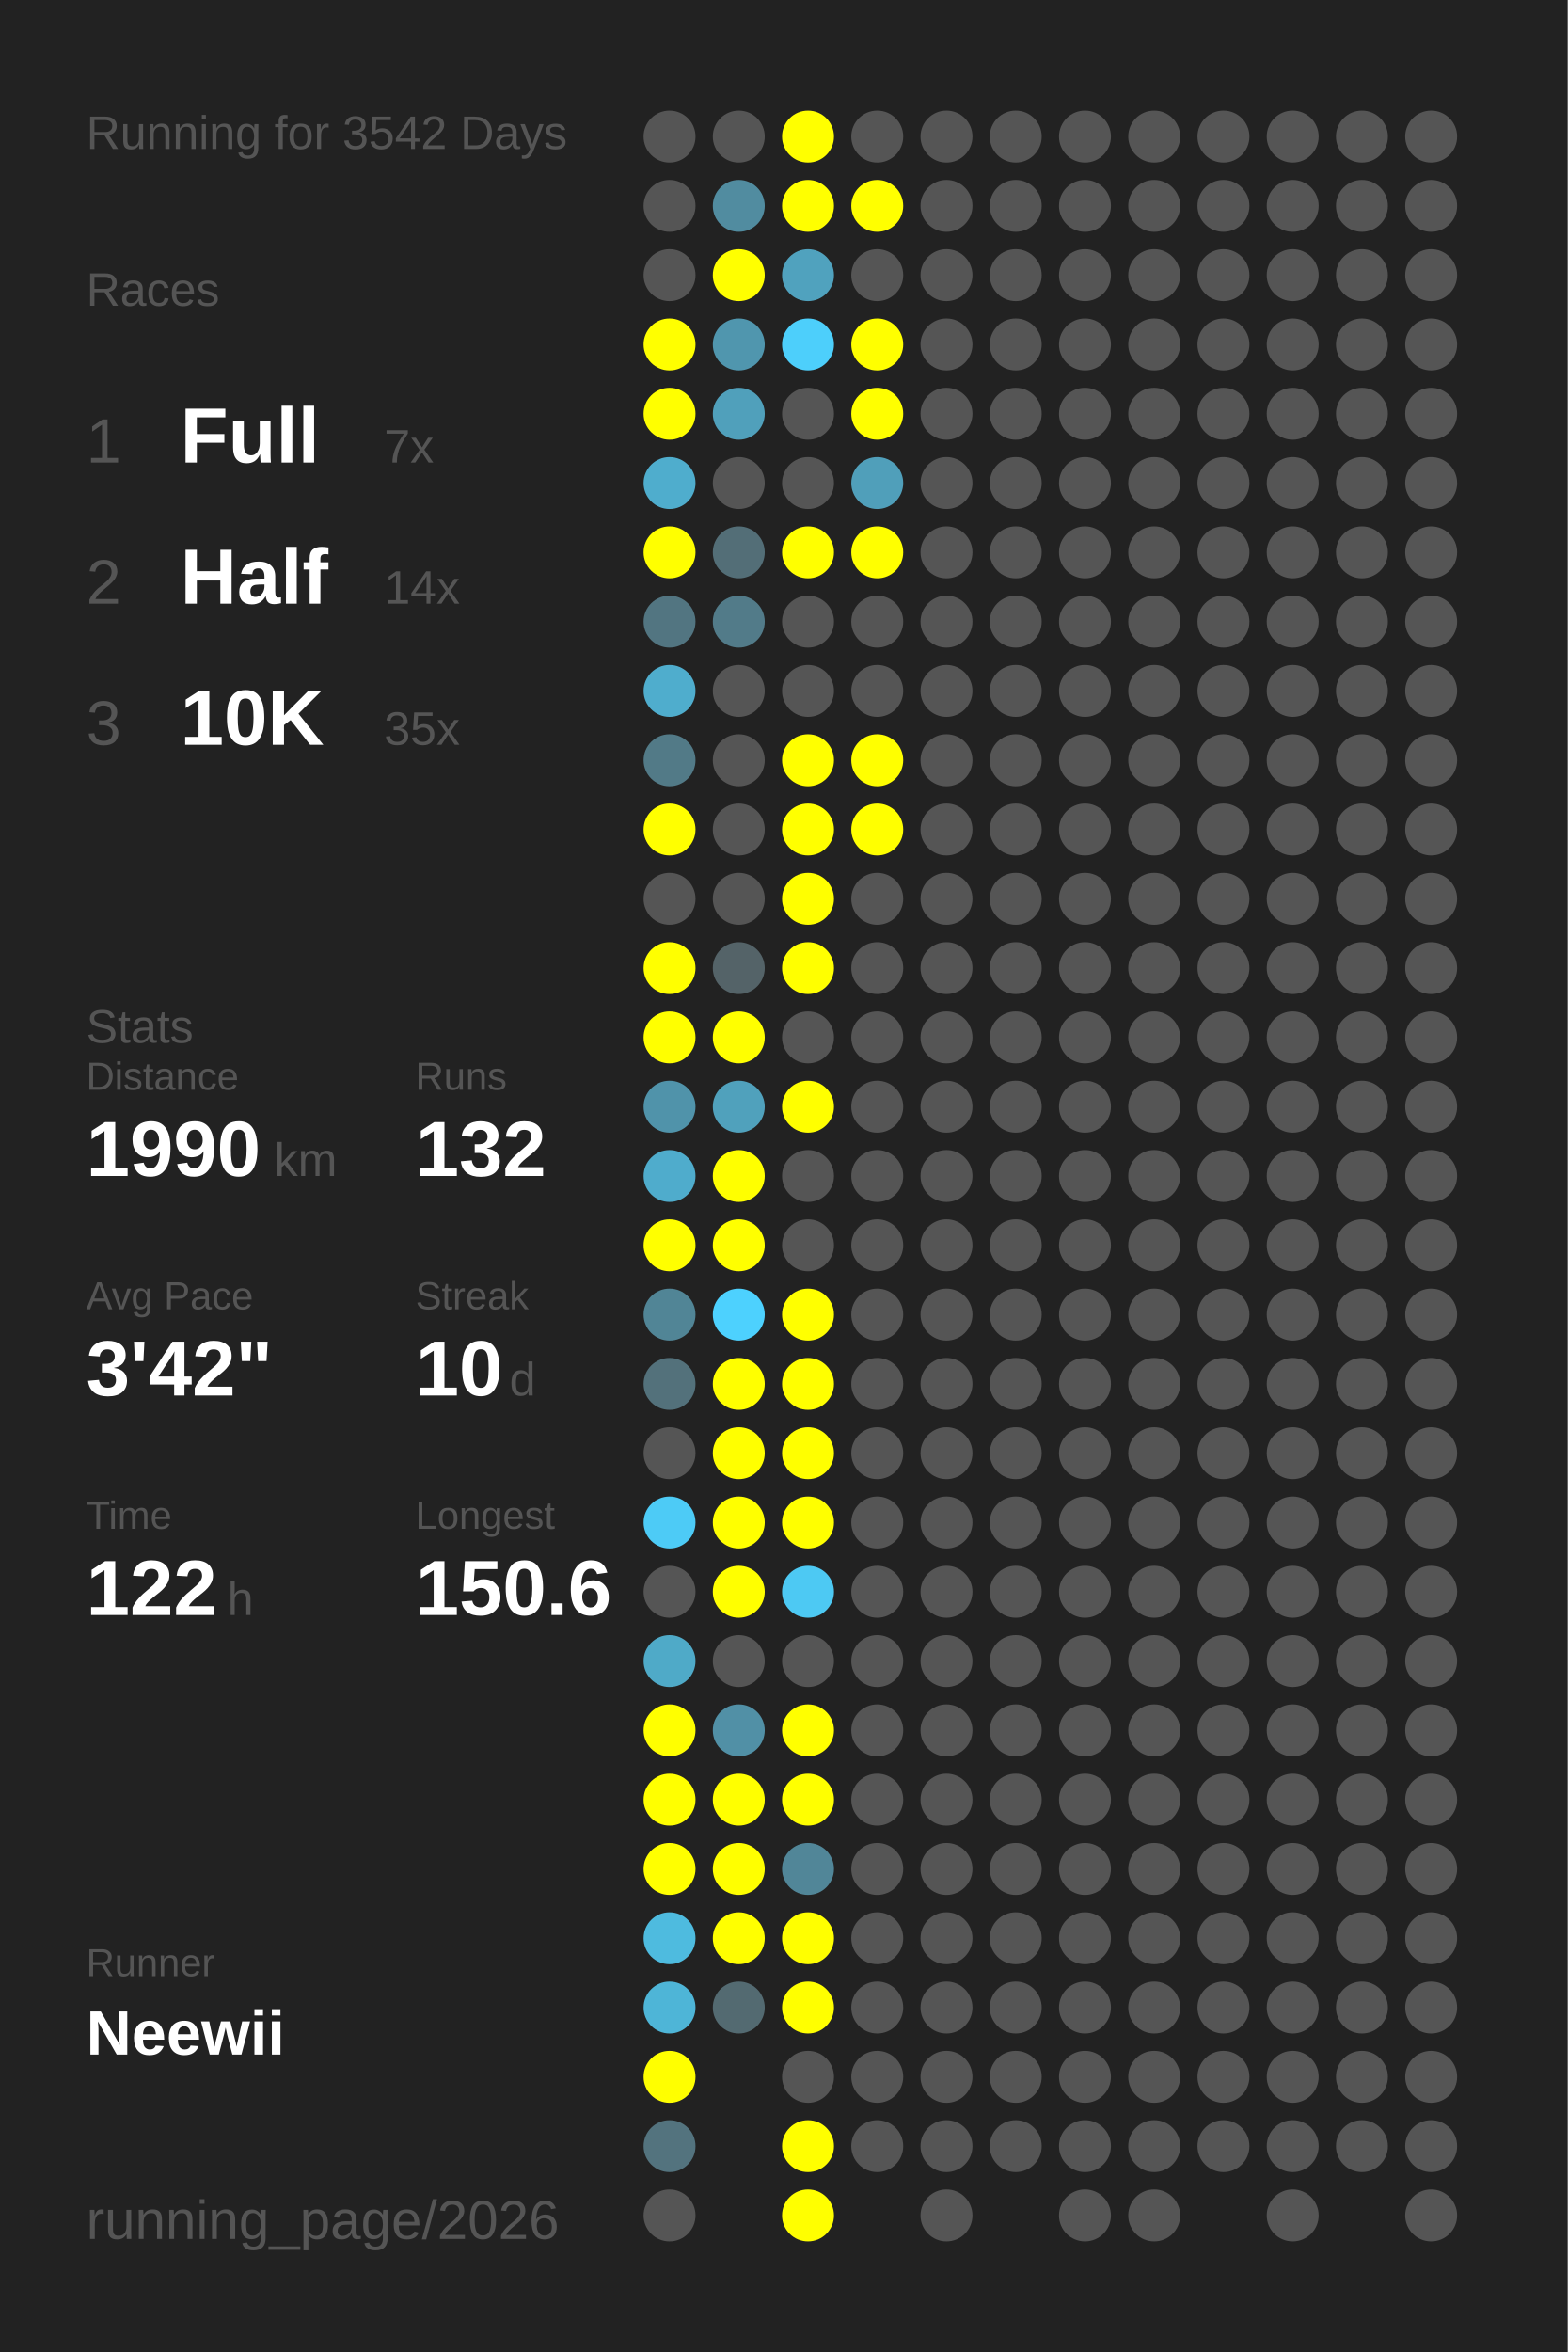
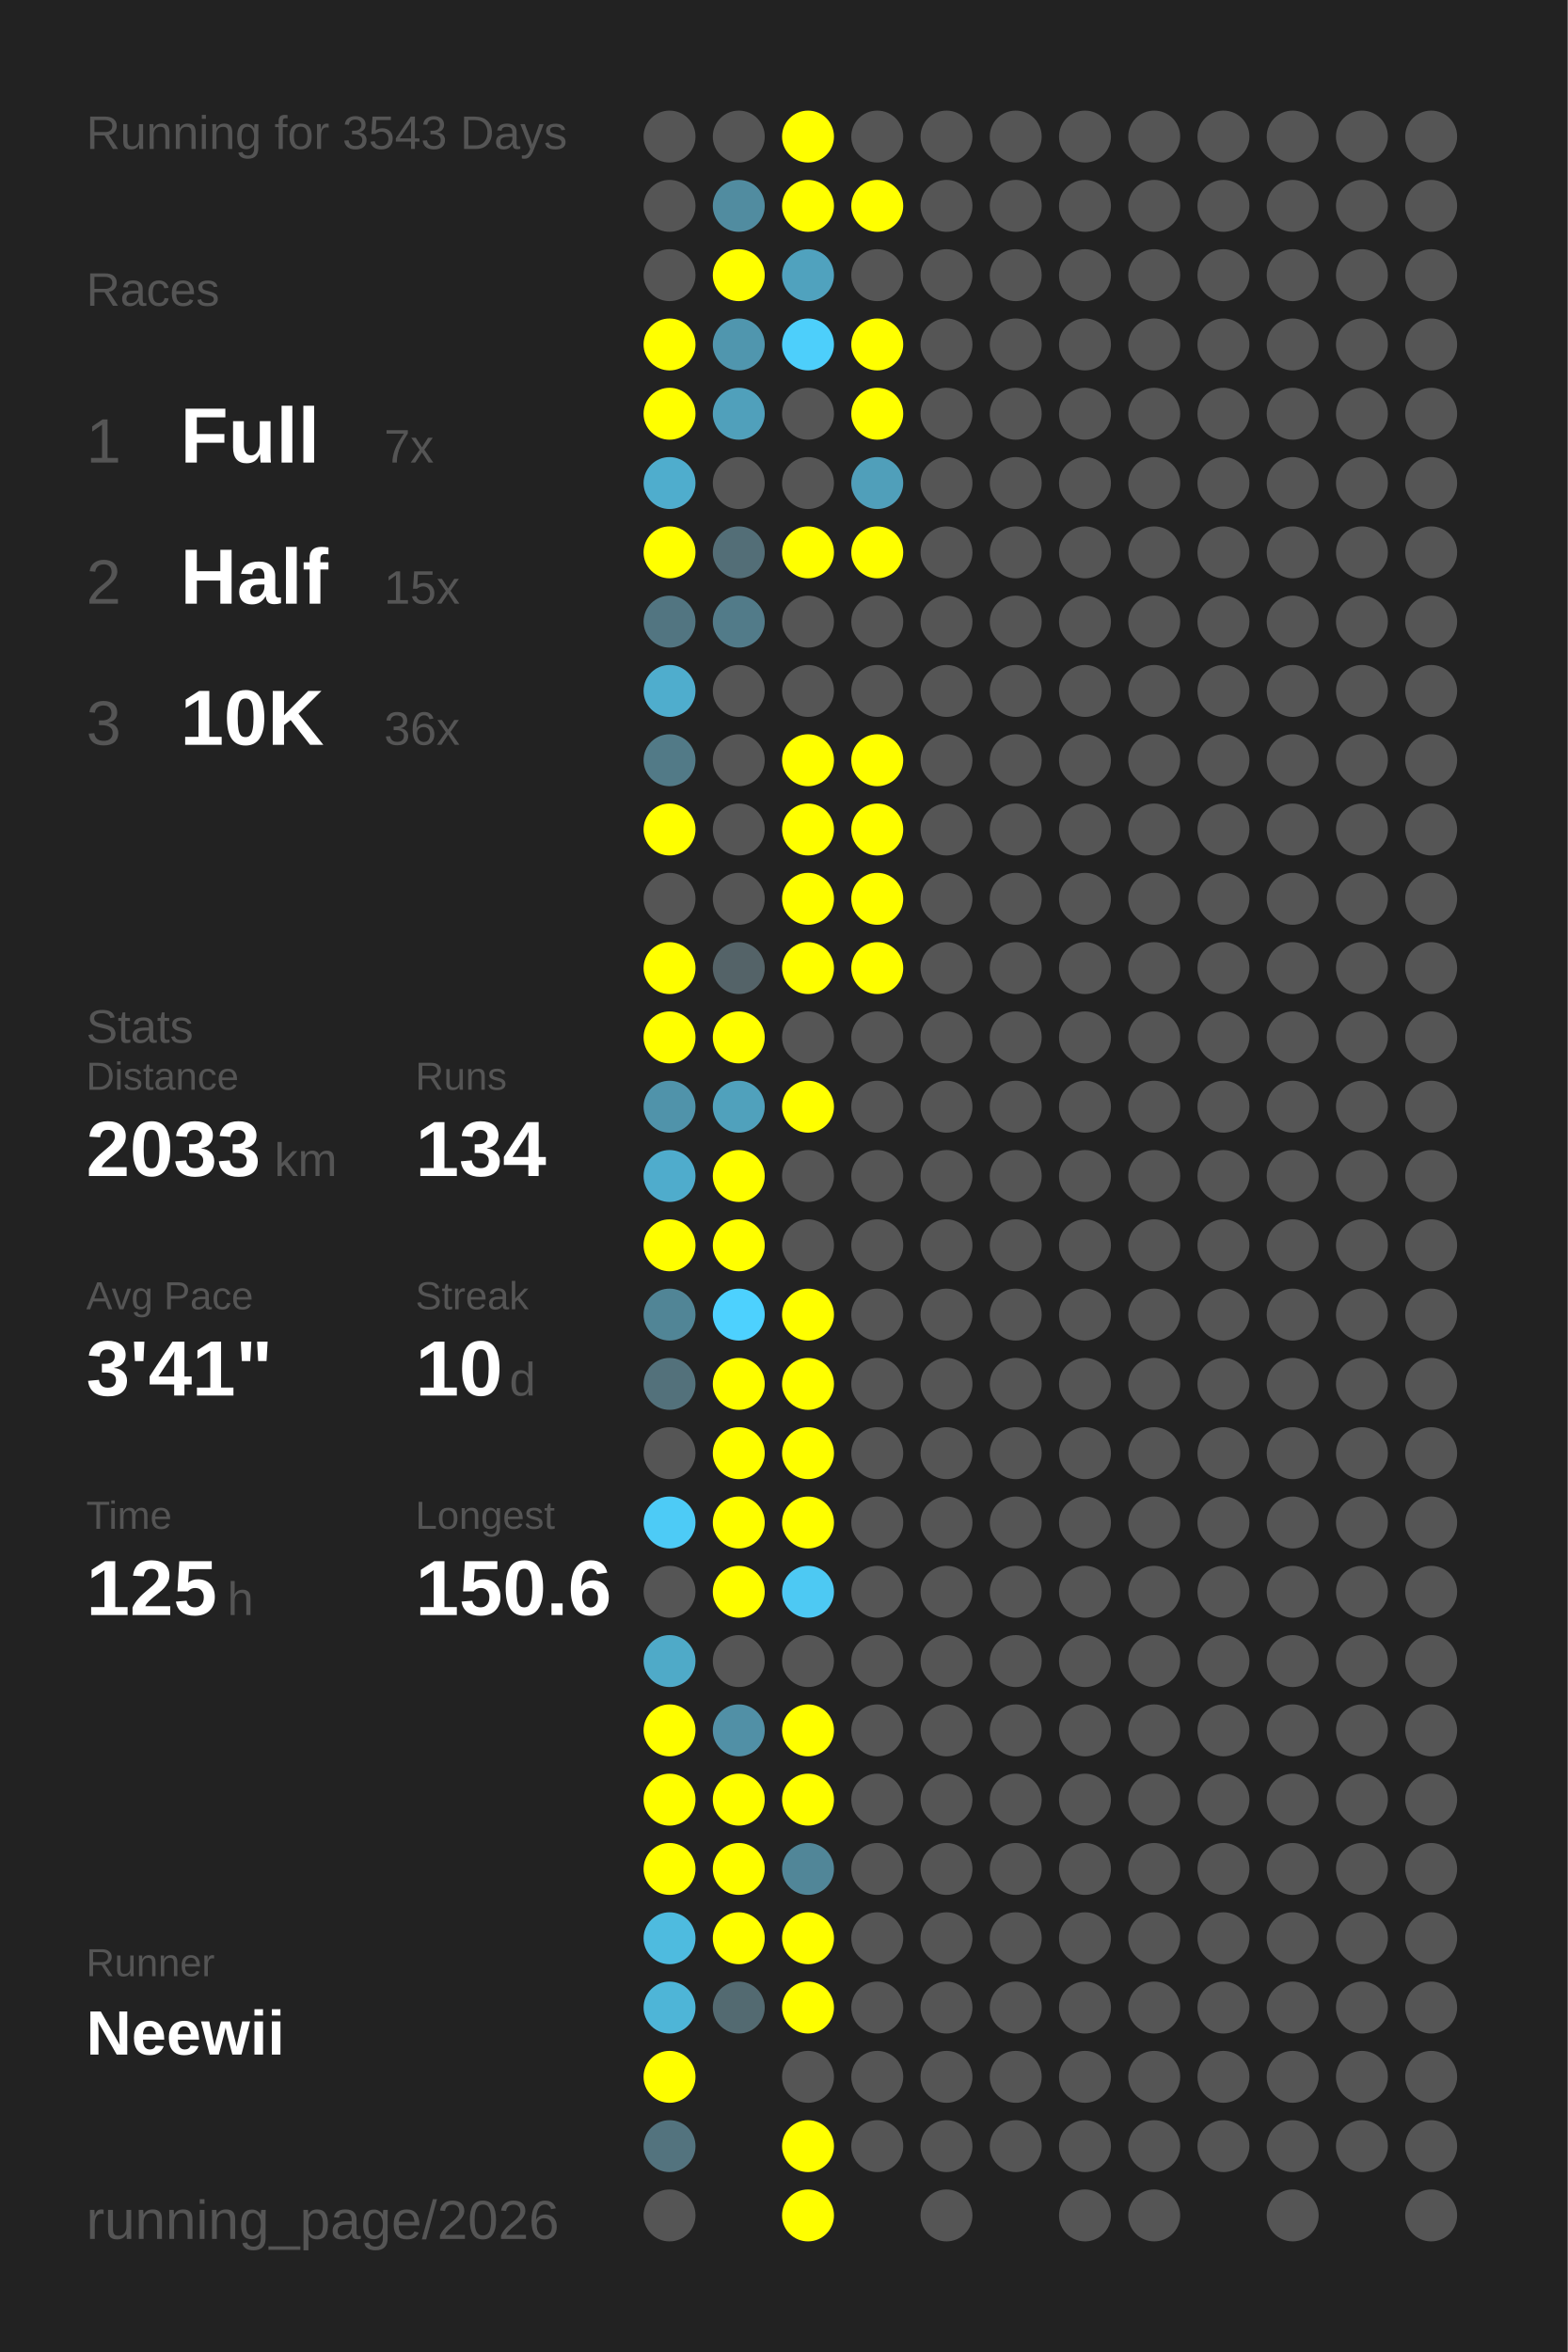
<svg xmlns="http://www.w3.org/2000/svg" baseProfile="full" height="300mm" version="1.1" viewBox="0,0,200,300" width="200mm">
  <defs />
  <rect fill="#222222" height="300" width="200" x="0" y="0" />
-   <text fill="#555555" style="font-size:6px; font-family:Arial;" x="11" y="19">Running for 3542 Days</text>
+   <text fill="#555555" style="font-size:6px; font-family:Arial;" x="11" y="19">Running for 3543 Days</text>
  <text fill="#555555" style="font-size:6px; font-family:Arial;" x="11" y="39">Races</text>
  <text fill="#555555" style="font-size:8px; font-family:Arial;" x="11" y="59">1</text>
  <text fill="#FFFFFF" style="font-size:10px; font-family:Arial; font-weight:bold;" x="23" y="59">Full</text>
  <text fill="#555555" style="font-size:6px; font-family:Arial;" x="49" y="59">7x</text>
  <text fill="#555555" style="font-size:8px; font-family:Arial;" x="11" y="77">2</text>
  <text fill="#FFFFFF" style="font-size:10px; font-family:Arial; font-weight:bold;" x="23" y="77">Half</text>
-   <text fill="#555555" style="font-size:6px; font-family:Arial;" x="49" y="77">14x</text>
+   <text fill="#555555" style="font-size:6px; font-family:Arial;" x="49" y="77">15x</text>
  <text fill="#555555" style="font-size:8px; font-family:Arial;" x="11" y="95">3</text>
  <text fill="#FFFFFF" style="font-size:10px; font-family:Arial; font-weight:bold;" x="23" y="95">10K</text>
-   <text fill="#555555" style="font-size:6px; font-family:Arial;" x="49" y="95">35x</text>
+   <text fill="#555555" style="font-size:6px; font-family:Arial;" x="49" y="95">36x</text>
  <text fill="#555555" style="font-size:6px; font-family:Arial;" x="11" y="133">Stats</text>
  <text fill="#555555" style="font-size:5px; font-family:Arial;" x="11" y="139">Distance</text>
-   <text fill="#FFFFFF" style="font-size:10px; font-family:Arial; font-weight:bold;" x="11" y="150">1990</text>
+   <text fill="#FFFFFF" style="font-size:10px; font-family:Arial; font-weight:bold;" x="11" y="150">2033</text>
  <text fill="#555555" style="font-size:6px; font-family:Arial;" x="35" y="150">km</text>
  <text fill="#555555" style="font-size:5px; font-family:Arial;" x="53" y="139">Runs</text>
-   <text fill="#FFFFFF" style="font-size:10px; font-family:Arial; font-weight:bold;" x="53" y="150">132</text>
+   <text fill="#FFFFFF" style="font-size:10px; font-family:Arial; font-weight:bold;" x="53" y="150">134</text>
  <text fill="#555555" style="font-size:5px; font-family:Arial;" x="11" y="167">Avg Pace</text>
-   <text fill="#FFFFFF" style="font-size:10px; font-family:Arial; font-weight:bold;" x="11" y="178">3'42"</text>
+   <text fill="#FFFFFF" style="font-size:10px; font-family:Arial; font-weight:bold;" x="11" y="178">3'41"</text>
  <text fill="#555555" style="font-size:5px; font-family:Arial;" x="53" y="167">Streak</text>
  <text fill="#FFFFFF" style="font-size:10px; font-family:Arial; font-weight:bold;" x="53" y="178">10</text>
  <text fill="#555555" style="font-size:6px; font-family:Arial;" x="65" y="178">d</text>
  <text fill="#555555" style="font-size:5px; font-family:Arial;" x="11" y="195">Time</text>
-   <text fill="#FFFFFF" style="font-size:10px; font-family:Arial; font-weight:bold;" x="11" y="206">122</text>
+   <text fill="#FFFFFF" style="font-size:10px; font-family:Arial; font-weight:bold;" x="11" y="206">125</text>
  <text fill="#555555" style="font-size:6px; font-family:Arial;" x="29" y="206">h</text>
  <text fill="#555555" style="font-size:5px; font-family:Arial;" x="53" y="195">Longest</text>
  <text fill="#FFFFFF" style="font-size:10px; font-family:Arial; font-weight:bold;" x="53" y="206">150.6</text>
  <text fill="#555555" style="font-size:5px; font-family:Arial;" x="11" y="252.065">Runner</text>
  <text fill="#FFFFFF" style="font-size:8px; font-family:Arial; font-weight:bold;" x="11" y="262.065">Neewii</text>
  <text fill="#555555" style="font-size:7px; font-family:Arial;" x="11" y="285.581">running_page/2026</text>
  <circle cx="85.417" cy="17.419" fill="#555555" r="3.312" />
  <circle cx="85.417" cy="26.258" fill="#555555" r="3.312" />
  <circle cx="85.417" cy="35.097" fill="#555555" r="3.312" />
  <circle cx="85.417" cy="43.935" fill="#FFFF00" r="3.312" />
  <circle cx="85.417" cy="52.774" fill="#FFFF00" r="3.312" />
  <circle cx="85.417" cy="61.613" fill="#4fadcd" r="3.312" />
  <circle cx="85.417" cy="70.452" fill="#FFFF00" r="3.312" />
  <circle cx="85.417" cy="79.29" fill="#527581" r="3.312" />
  <circle cx="85.417" cy="88.129" fill="#4fadcd" r="3.312" />
  <circle cx="85.417" cy="96.968" fill="#527a87" r="3.312" />
  <circle cx="85.417" cy="105.806" fill="#FFFF00" r="3.312" />
  <circle cx="85.417" cy="114.645" fill="#555555" r="3.312" />
  <circle cx="85.417" cy="123.484" fill="#FFFF00" r="3.312" />
  <circle cx="85.417" cy="132.323" fill="#FFFF00" r="3.312" />
  <circle cx="85.417" cy="141.161" fill="#5093aa" r="3.312" />
  <circle cx="85.417" cy="150" fill="#4faccc" r="3.312" />
  <circle cx="85.417" cy="158.839" fill="#FFFF00" r="3.312" />
  <circle cx="85.417" cy="167.677" fill="#518596" r="3.312" />
  <circle cx="85.417" cy="176.516" fill="#53717b" r="3.312" />
  <circle cx="85.417" cy="185.355" fill="#555555" r="3.312" />
  <circle cx="85.417" cy="194.194" fill="#4dcbf6" r="3.312" />
  <circle cx="85.417" cy="203.032" fill="#555555" r="3.312" />
  <circle cx="85.417" cy="211.871" fill="#4faac8" r="3.312" />
  <circle cx="85.417" cy="220.71" fill="#FFFF00" r="3.312" />
  <circle cx="85.417" cy="229.548" fill="#FFFF00" r="3.312" />
  <circle cx="85.417" cy="238.387" fill="#FFFF00" r="3.312" />
  <circle cx="85.417" cy="247.226" fill="#4ebbdf" r="3.312" />
  <circle cx="85.417" cy="256.065" fill="#4eb5d7" r="3.312" />
  <circle cx="85.417" cy="264.903" fill="#FFFF00" r="3.312" />
  <circle cx="85.417" cy="273.742" fill="#53737e" r="3.312" />
  <circle cx="85.417" cy="282.581" fill="#555555" r="3.312" />
  <circle cx="94.25" cy="17.419" fill="#555555" r="3.312" />
  <circle cx="94.25" cy="26.258" fill="#518ca0" r="3.312" />
  <circle cx="94.25" cy="35.097" fill="#FFFF00" r="3.312" />
  <circle cx="94.25" cy="43.935" fill="#5096ae" r="3.312" />
  <circle cx="94.25" cy="52.774" fill="#50a0bb" r="3.312" />
  <circle cx="94.25" cy="61.613" fill="#555555" r="3.312" />
  <circle cx="94.25" cy="70.452" fill="#536e77" r="3.312" />
  <circle cx="94.25" cy="79.29" fill="#527b89" r="3.312" />
  <circle cx="94.25" cy="88.129" fill="#555555" r="3.312" />
  <circle cx="94.25" cy="96.968" fill="#555555" r="3.312" />
  <circle cx="94.25" cy="105.806" fill="#555555" r="3.312" />
  <circle cx="94.25" cy="114.645" fill="#555555" r="3.312" />
  <circle cx="94.25" cy="123.484" fill="#546368" r="3.312" />
  <circle cx="94.25" cy="132.323" fill="#FFFF00" r="3.312" />
  <circle cx="94.25" cy="141.161" fill="#50a1bc" r="3.312" />
  <circle cx="94.25" cy="150" fill="#FFFF00" r="3.312" />
  <circle cx="94.25" cy="158.839" fill="#FFFF00" r="3.312" />
  <circle cx="94.25" cy="167.677" fill="#4dd1fe" r="3.312" />
  <circle cx="94.25" cy="176.516" fill="#FFFF00" r="3.312" />
  <circle cx="94.25" cy="185.355" fill="#FFFF00" r="3.312" />
  <circle cx="94.25" cy="194.194" fill="#FFFF00" r="3.312" />
  <circle cx="94.25" cy="203.032" fill="#FFFF00" r="3.312" />
  <circle cx="94.25" cy="211.871" fill="#555555" r="3.312" />
  <circle cx="94.25" cy="220.71" fill="#5190a6" r="3.312" />
  <circle cx="94.25" cy="229.548" fill="#FFFF00" r="3.312" />
  <circle cx="94.25" cy="238.387" fill="#FFFF00" r="3.312" />
  <circle cx="94.25" cy="247.226" fill="#FFFF00" r="3.312" />
  <circle cx="94.25" cy="256.065" fill="#536a71" r="3.312" />
  <circle cx="103.083" cy="17.419" fill="#FFFF00" r="3.312" />
  <circle cx="103.083" cy="26.258" fill="#FFFF00" r="3.312" />
  <circle cx="103.083" cy="35.097" fill="#50a2be" r="3.312" />
  <circle cx="103.083" cy="43.935" fill="#4dcffb" r="3.312" />
  <circle cx="103.083" cy="52.774" fill="#555555" r="3.312" />
  <circle cx="103.083" cy="61.613" fill="#555555" r="3.312" />
  <circle cx="103.083" cy="70.452" fill="#FFFF00" r="3.312" />
  <circle cx="103.083" cy="79.29" fill="#555555" r="3.312" />
  <circle cx="103.083" cy="88.129" fill="#555555" r="3.312" />
  <circle cx="103.083" cy="96.968" fill="#FFFF00" r="3.312" />
  <circle cx="103.083" cy="105.806" fill="#FFFF00" r="3.312" />
  <circle cx="103.083" cy="114.645" fill="#FFFF00" r="3.312" />
  <circle cx="103.083" cy="123.484" fill="#FFFF00" r="3.312" />
  <circle cx="103.083" cy="132.323" fill="#555555" r="3.312" />
  <circle cx="103.083" cy="141.161" fill="#FFFF00" r="3.312" />
  <circle cx="103.083" cy="150" fill="#555555" r="3.312" />
  <circle cx="103.083" cy="158.839" fill="#555555" r="3.312" />
  <circle cx="103.083" cy="167.677" fill="#FFFF00" r="3.312" />
  <circle cx="103.083" cy="176.516" fill="#FFFF00" r="3.312" />
  <circle cx="103.083" cy="185.355" fill="#FFFF00" r="3.312" />
  <circle cx="103.083" cy="194.194" fill="#FFFF00" r="3.312" />
  <circle cx="103.083" cy="203.032" fill="#4dc9f3" r="3.312" />
  <circle cx="103.083" cy="211.871" fill="#555555" r="3.312" />
  <circle cx="103.083" cy="220.71" fill="#FFFF00" r="3.312" />
  <circle cx="103.083" cy="229.548" fill="#FFFF00" r="3.312" />
  <circle cx="103.083" cy="238.387" fill="#518698" r="3.312" />
  <circle cx="103.083" cy="247.226" fill="#FFFF00" r="3.312" />
  <circle cx="103.083" cy="256.065" fill="#FFFF00" r="3.312" />
  <circle cx="103.083" cy="264.903" fill="#555555" r="3.312" />
  <circle cx="103.083" cy="273.742" fill="#FFFF00" r="3.312" />
  <circle cx="103.083" cy="282.581" fill="#FFFF00" r="3.312" />
  <circle cx="111.917" cy="17.419" fill="#555555" r="3.312" />
  <circle cx="111.917" cy="26.258" fill="#FFFF00" r="3.312" />
  <circle cx="111.917" cy="35.097" fill="#555555" r="3.312" />
  <circle cx="111.917" cy="43.935" fill="#FFFF00" r="3.312" />
  <circle cx="111.917" cy="52.774" fill="#FFFF00" r="3.312" />
  <circle cx="111.917" cy="61.613" fill="#509fba" r="3.312" />
  <circle cx="111.917" cy="70.452" fill="#FFFF00" r="3.312" />
  <circle cx="111.917" cy="79.29" fill="#555555" r="3.312" />
  <circle cx="111.917" cy="88.129" fill="#555555" r="3.312" />
  <circle cx="111.917" cy="96.968" fill="#FFFF00" r="3.312" />
  <circle cx="111.917" cy="105.806" fill="#FFFF00" r="3.312" />
-   <circle cx="111.917" cy="114.645" fill="#555555" r="3.312" />
-   <circle cx="111.917" cy="123.484" fill="#555555" r="3.312" />
+   <circle cx="111.917" cy="114.645" fill="#FFFF00" r="3.312" />
+   <circle cx="111.917" cy="123.484" fill="#FFFF00" r="3.312" />
  <circle cx="111.917" cy="132.323" fill="#555555" r="3.312" />
  <circle cx="111.917" cy="141.161" fill="#555555" r="3.312" />
  <circle cx="111.917" cy="150" fill="#555555" r="3.312" />
  <circle cx="111.917" cy="158.839" fill="#555555" r="3.312" />
  <circle cx="111.917" cy="167.677" fill="#555555" r="3.312" />
  <circle cx="111.917" cy="176.516" fill="#555555" r="3.312" />
  <circle cx="111.917" cy="185.355" fill="#555555" r="3.312" />
  <circle cx="111.917" cy="194.194" fill="#555555" r="3.312" />
  <circle cx="111.917" cy="203.032" fill="#555555" r="3.312" />
  <circle cx="111.917" cy="211.871" fill="#555555" r="3.312" />
  <circle cx="111.917" cy="220.71" fill="#555555" r="3.312" />
  <circle cx="111.917" cy="229.548" fill="#555555" r="3.312" />
  <circle cx="111.917" cy="238.387" fill="#555555" r="3.312" />
  <circle cx="111.917" cy="247.226" fill="#555555" r="3.312" />
  <circle cx="111.917" cy="256.065" fill="#555555" r="3.312" />
  <circle cx="111.917" cy="264.903" fill="#555555" r="3.312" />
  <circle cx="111.917" cy="273.742" fill="#555555" r="3.312" />
  <circle cx="120.75" cy="17.419" fill="#555555" r="3.312" />
  <circle cx="120.75" cy="26.258" fill="#555555" r="3.312" />
  <circle cx="120.75" cy="35.097" fill="#555555" r="3.312" />
  <circle cx="120.75" cy="43.935" fill="#555555" r="3.312" />
  <circle cx="120.75" cy="52.774" fill="#555555" r="3.312" />
  <circle cx="120.75" cy="61.613" fill="#555555" r="3.312" />
  <circle cx="120.75" cy="70.452" fill="#555555" r="3.312" />
  <circle cx="120.75" cy="79.29" fill="#555555" r="3.312" />
  <circle cx="120.75" cy="88.129" fill="#555555" r="3.312" />
  <circle cx="120.75" cy="96.968" fill="#555555" r="3.312" />
  <circle cx="120.75" cy="105.806" fill="#555555" r="3.312" />
  <circle cx="120.75" cy="114.645" fill="#555555" r="3.312" />
  <circle cx="120.75" cy="123.484" fill="#555555" r="3.312" />
  <circle cx="120.75" cy="132.323" fill="#555555" r="3.312" />
  <circle cx="120.75" cy="141.161" fill="#555555" r="3.312" />
  <circle cx="120.75" cy="150" fill="#555555" r="3.312" />
  <circle cx="120.75" cy="158.839" fill="#555555" r="3.312" />
  <circle cx="120.75" cy="167.677" fill="#555555" r="3.312" />
  <circle cx="120.75" cy="176.516" fill="#555555" r="3.312" />
  <circle cx="120.75" cy="185.355" fill="#555555" r="3.312" />
  <circle cx="120.75" cy="194.194" fill="#555555" r="3.312" />
  <circle cx="120.75" cy="203.032" fill="#555555" r="3.312" />
  <circle cx="120.75" cy="211.871" fill="#555555" r="3.312" />
  <circle cx="120.75" cy="220.71" fill="#555555" r="3.312" />
  <circle cx="120.75" cy="229.548" fill="#555555" r="3.312" />
  <circle cx="120.75" cy="238.387" fill="#555555" r="3.312" />
  <circle cx="120.75" cy="247.226" fill="#555555" r="3.312" />
  <circle cx="120.75" cy="256.065" fill="#555555" r="3.312" />
  <circle cx="120.75" cy="264.903" fill="#555555" r="3.312" />
  <circle cx="120.75" cy="273.742" fill="#555555" r="3.312" />
  <circle cx="120.75" cy="282.581" fill="#555555" r="3.312" />
  <circle cx="129.583" cy="17.419" fill="#555555" r="3.312" />
  <circle cx="129.583" cy="26.258" fill="#555555" r="3.312" />
  <circle cx="129.583" cy="35.097" fill="#555555" r="3.312" />
  <circle cx="129.583" cy="43.935" fill="#555555" r="3.312" />
  <circle cx="129.583" cy="52.774" fill="#555555" r="3.312" />
  <circle cx="129.583" cy="61.613" fill="#555555" r="3.312" />
  <circle cx="129.583" cy="70.452" fill="#555555" r="3.312" />
  <circle cx="129.583" cy="79.29" fill="#555555" r="3.312" />
  <circle cx="129.583" cy="88.129" fill="#555555" r="3.312" />
  <circle cx="129.583" cy="96.968" fill="#555555" r="3.312" />
  <circle cx="129.583" cy="105.806" fill="#555555" r="3.312" />
  <circle cx="129.583" cy="114.645" fill="#555555" r="3.312" />
  <circle cx="129.583" cy="123.484" fill="#555555" r="3.312" />
  <circle cx="129.583" cy="132.323" fill="#555555" r="3.312" />
  <circle cx="129.583" cy="141.161" fill="#555555" r="3.312" />
  <circle cx="129.583" cy="150" fill="#555555" r="3.312" />
  <circle cx="129.583" cy="158.839" fill="#555555" r="3.312" />
  <circle cx="129.583" cy="167.677" fill="#555555" r="3.312" />
  <circle cx="129.583" cy="176.516" fill="#555555" r="3.312" />
  <circle cx="129.583" cy="185.355" fill="#555555" r="3.312" />
  <circle cx="129.583" cy="194.194" fill="#555555" r="3.312" />
  <circle cx="129.583" cy="203.032" fill="#555555" r="3.312" />
  <circle cx="129.583" cy="211.871" fill="#555555" r="3.312" />
  <circle cx="129.583" cy="220.71" fill="#555555" r="3.312" />
  <circle cx="129.583" cy="229.548" fill="#555555" r="3.312" />
  <circle cx="129.583" cy="238.387" fill="#555555" r="3.312" />
  <circle cx="129.583" cy="247.226" fill="#555555" r="3.312" />
  <circle cx="129.583" cy="256.065" fill="#555555" r="3.312" />
  <circle cx="129.583" cy="264.903" fill="#555555" r="3.312" />
  <circle cx="129.583" cy="273.742" fill="#555555" r="3.312" />
  <circle cx="138.417" cy="17.419" fill="#555555" r="3.312" />
  <circle cx="138.417" cy="26.258" fill="#555555" r="3.312" />
  <circle cx="138.417" cy="35.097" fill="#555555" r="3.312" />
  <circle cx="138.417" cy="43.935" fill="#555555" r="3.312" />
  <circle cx="138.417" cy="52.774" fill="#555555" r="3.312" />
  <circle cx="138.417" cy="61.613" fill="#555555" r="3.312" />
  <circle cx="138.417" cy="70.452" fill="#555555" r="3.312" />
  <circle cx="138.417" cy="79.29" fill="#555555" r="3.312" />
  <circle cx="138.417" cy="88.129" fill="#555555" r="3.312" />
  <circle cx="138.417" cy="96.968" fill="#555555" r="3.312" />
  <circle cx="138.417" cy="105.806" fill="#555555" r="3.312" />
  <circle cx="138.417" cy="114.645" fill="#555555" r="3.312" />
  <circle cx="138.417" cy="123.484" fill="#555555" r="3.312" />
  <circle cx="138.417" cy="132.323" fill="#555555" r="3.312" />
  <circle cx="138.417" cy="141.161" fill="#555555" r="3.312" />
  <circle cx="138.417" cy="150" fill="#555555" r="3.312" />
  <circle cx="138.417" cy="158.839" fill="#555555" r="3.312" />
  <circle cx="138.417" cy="167.677" fill="#555555" r="3.312" />
  <circle cx="138.417" cy="176.516" fill="#555555" r="3.312" />
  <circle cx="138.417" cy="185.355" fill="#555555" r="3.312" />
  <circle cx="138.417" cy="194.194" fill="#555555" r="3.312" />
  <circle cx="138.417" cy="203.032" fill="#555555" r="3.312" />
  <circle cx="138.417" cy="211.871" fill="#555555" r="3.312" />
  <circle cx="138.417" cy="220.71" fill="#555555" r="3.312" />
  <circle cx="138.417" cy="229.548" fill="#555555" r="3.312" />
  <circle cx="138.417" cy="238.387" fill="#555555" r="3.312" />
  <circle cx="138.417" cy="247.226" fill="#555555" r="3.312" />
  <circle cx="138.417" cy="256.065" fill="#555555" r="3.312" />
  <circle cx="138.417" cy="264.903" fill="#555555" r="3.312" />
  <circle cx="138.417" cy="273.742" fill="#555555" r="3.312" />
  <circle cx="138.417" cy="282.581" fill="#555555" r="3.312" />
  <circle cx="147.25" cy="17.419" fill="#555555" r="3.312" />
  <circle cx="147.25" cy="26.258" fill="#555555" r="3.312" />
  <circle cx="147.25" cy="35.097" fill="#555555" r="3.312" />
  <circle cx="147.25" cy="43.935" fill="#555555" r="3.312" />
  <circle cx="147.25" cy="52.774" fill="#555555" r="3.312" />
  <circle cx="147.25" cy="61.613" fill="#555555" r="3.312" />
  <circle cx="147.25" cy="70.452" fill="#555555" r="3.312" />
  <circle cx="147.25" cy="79.29" fill="#555555" r="3.312" />
  <circle cx="147.25" cy="88.129" fill="#555555" r="3.312" />
  <circle cx="147.25" cy="96.968" fill="#555555" r="3.312" />
  <circle cx="147.25" cy="105.806" fill="#555555" r="3.312" />
  <circle cx="147.25" cy="114.645" fill="#555555" r="3.312" />
  <circle cx="147.25" cy="123.484" fill="#555555" r="3.312" />
  <circle cx="147.25" cy="132.323" fill="#555555" r="3.312" />
  <circle cx="147.25" cy="141.161" fill="#555555" r="3.312" />
  <circle cx="147.25" cy="150" fill="#555555" r="3.312" />
  <circle cx="147.25" cy="158.839" fill="#555555" r="3.312" />
  <circle cx="147.25" cy="167.677" fill="#555555" r="3.312" />
  <circle cx="147.25" cy="176.516" fill="#555555" r="3.312" />
  <circle cx="147.25" cy="185.355" fill="#555555" r="3.312" />
  <circle cx="147.25" cy="194.194" fill="#555555" r="3.312" />
  <circle cx="147.25" cy="203.032" fill="#555555" r="3.312" />
  <circle cx="147.25" cy="211.871" fill="#555555" r="3.312" />
  <circle cx="147.25" cy="220.71" fill="#555555" r="3.312" />
  <circle cx="147.25" cy="229.548" fill="#555555" r="3.312" />
  <circle cx="147.25" cy="238.387" fill="#555555" r="3.312" />
  <circle cx="147.25" cy="247.226" fill="#555555" r="3.312" />
  <circle cx="147.25" cy="256.065" fill="#555555" r="3.312" />
  <circle cx="147.25" cy="264.903" fill="#555555" r="3.312" />
  <circle cx="147.25" cy="273.742" fill="#555555" r="3.312" />
  <circle cx="147.25" cy="282.581" fill="#555555" r="3.312" />
  <circle cx="156.083" cy="17.419" fill="#555555" r="3.312" />
  <circle cx="156.083" cy="26.258" fill="#555555" r="3.312" />
  <circle cx="156.083" cy="35.097" fill="#555555" r="3.312" />
  <circle cx="156.083" cy="43.935" fill="#555555" r="3.312" />
  <circle cx="156.083" cy="52.774" fill="#555555" r="3.312" />
  <circle cx="156.083" cy="61.613" fill="#555555" r="3.312" />
  <circle cx="156.083" cy="70.452" fill="#555555" r="3.312" />
  <circle cx="156.083" cy="79.29" fill="#555555" r="3.312" />
  <circle cx="156.083" cy="88.129" fill="#555555" r="3.312" />
  <circle cx="156.083" cy="96.968" fill="#555555" r="3.312" />
  <circle cx="156.083" cy="105.806" fill="#555555" r="3.312" />
  <circle cx="156.083" cy="114.645" fill="#555555" r="3.312" />
  <circle cx="156.083" cy="123.484" fill="#555555" r="3.312" />
  <circle cx="156.083" cy="132.323" fill="#555555" r="3.312" />
  <circle cx="156.083" cy="141.161" fill="#555555" r="3.312" />
  <circle cx="156.083" cy="150" fill="#555555" r="3.312" />
  <circle cx="156.083" cy="158.839" fill="#555555" r="3.312" />
  <circle cx="156.083" cy="167.677" fill="#555555" r="3.312" />
  <circle cx="156.083" cy="176.516" fill="#555555" r="3.312" />
  <circle cx="156.083" cy="185.355" fill="#555555" r="3.312" />
  <circle cx="156.083" cy="194.194" fill="#555555" r="3.312" />
  <circle cx="156.083" cy="203.032" fill="#555555" r="3.312" />
  <circle cx="156.083" cy="211.871" fill="#555555" r="3.312" />
  <circle cx="156.083" cy="220.71" fill="#555555" r="3.312" />
  <circle cx="156.083" cy="229.548" fill="#555555" r="3.312" />
  <circle cx="156.083" cy="238.387" fill="#555555" r="3.312" />
  <circle cx="156.083" cy="247.226" fill="#555555" r="3.312" />
  <circle cx="156.083" cy="256.065" fill="#555555" r="3.312" />
  <circle cx="156.083" cy="264.903" fill="#555555" r="3.312" />
  <circle cx="156.083" cy="273.742" fill="#555555" r="3.312" />
  <circle cx="164.917" cy="17.419" fill="#555555" r="3.312" />
  <circle cx="164.917" cy="26.258" fill="#555555" r="3.312" />
  <circle cx="164.917" cy="35.097" fill="#555555" r="3.312" />
  <circle cx="164.917" cy="43.935" fill="#555555" r="3.312" />
  <circle cx="164.917" cy="52.774" fill="#555555" r="3.312" />
  <circle cx="164.917" cy="61.613" fill="#555555" r="3.312" />
  <circle cx="164.917" cy="70.452" fill="#555555" r="3.312" />
  <circle cx="164.917" cy="79.29" fill="#555555" r="3.312" />
  <circle cx="164.917" cy="88.129" fill="#555555" r="3.312" />
  <circle cx="164.917" cy="96.968" fill="#555555" r="3.312" />
  <circle cx="164.917" cy="105.806" fill="#555555" r="3.312" />
  <circle cx="164.917" cy="114.645" fill="#555555" r="3.312" />
  <circle cx="164.917" cy="123.484" fill="#555555" r="3.312" />
  <circle cx="164.917" cy="132.323" fill="#555555" r="3.312" />
  <circle cx="164.917" cy="141.161" fill="#555555" r="3.312" />
  <circle cx="164.917" cy="150" fill="#555555" r="3.312" />
  <circle cx="164.917" cy="158.839" fill="#555555" r="3.312" />
  <circle cx="164.917" cy="167.677" fill="#555555" r="3.312" />
  <circle cx="164.917" cy="176.516" fill="#555555" r="3.312" />
  <circle cx="164.917" cy="185.355" fill="#555555" r="3.312" />
  <circle cx="164.917" cy="194.194" fill="#555555" r="3.312" />
  <circle cx="164.917" cy="203.032" fill="#555555" r="3.312" />
  <circle cx="164.917" cy="211.871" fill="#555555" r="3.312" />
  <circle cx="164.917" cy="220.71" fill="#555555" r="3.312" />
  <circle cx="164.917" cy="229.548" fill="#555555" r="3.312" />
  <circle cx="164.917" cy="238.387" fill="#555555" r="3.312" />
  <circle cx="164.917" cy="247.226" fill="#555555" r="3.312" />
  <circle cx="164.917" cy="256.065" fill="#555555" r="3.312" />
  <circle cx="164.917" cy="264.903" fill="#555555" r="3.312" />
  <circle cx="164.917" cy="273.742" fill="#555555" r="3.312" />
  <circle cx="164.917" cy="282.581" fill="#555555" r="3.312" />
  <circle cx="173.75" cy="17.419" fill="#555555" r="3.312" />
  <circle cx="173.75" cy="26.258" fill="#555555" r="3.312" />
  <circle cx="173.75" cy="35.097" fill="#555555" r="3.312" />
  <circle cx="173.75" cy="43.935" fill="#555555" r="3.312" />
  <circle cx="173.75" cy="52.774" fill="#555555" r="3.312" />
  <circle cx="173.75" cy="61.613" fill="#555555" r="3.312" />
  <circle cx="173.75" cy="70.452" fill="#555555" r="3.312" />
  <circle cx="173.75" cy="79.29" fill="#555555" r="3.312" />
  <circle cx="173.75" cy="88.129" fill="#555555" r="3.312" />
  <circle cx="173.75" cy="96.968" fill="#555555" r="3.312" />
  <circle cx="173.75" cy="105.806" fill="#555555" r="3.312" />
  <circle cx="173.75" cy="114.645" fill="#555555" r="3.312" />
  <circle cx="173.75" cy="123.484" fill="#555555" r="3.312" />
  <circle cx="173.75" cy="132.323" fill="#555555" r="3.312" />
  <circle cx="173.75" cy="141.161" fill="#555555" r="3.312" />
  <circle cx="173.75" cy="150" fill="#555555" r="3.312" />
  <circle cx="173.75" cy="158.839" fill="#555555" r="3.312" />
  <circle cx="173.75" cy="167.677" fill="#555555" r="3.312" />
  <circle cx="173.75" cy="176.516" fill="#555555" r="3.312" />
  <circle cx="173.75" cy="185.355" fill="#555555" r="3.312" />
  <circle cx="173.75" cy="194.194" fill="#555555" r="3.312" />
  <circle cx="173.75" cy="203.032" fill="#555555" r="3.312" />
  <circle cx="173.75" cy="211.871" fill="#555555" r="3.312" />
  <circle cx="173.75" cy="220.71" fill="#555555" r="3.312" />
  <circle cx="173.75" cy="229.548" fill="#555555" r="3.312" />
  <circle cx="173.75" cy="238.387" fill="#555555" r="3.312" />
  <circle cx="173.75" cy="247.226" fill="#555555" r="3.312" />
  <circle cx="173.75" cy="256.065" fill="#555555" r="3.312" />
  <circle cx="173.75" cy="264.903" fill="#555555" r="3.312" />
  <circle cx="173.75" cy="273.742" fill="#555555" r="3.312" />
  <circle cx="182.583" cy="17.419" fill="#555555" r="3.312" />
  <circle cx="182.583" cy="26.258" fill="#555555" r="3.312" />
  <circle cx="182.583" cy="35.097" fill="#555555" r="3.312" />
  <circle cx="182.583" cy="43.935" fill="#555555" r="3.312" />
  <circle cx="182.583" cy="52.774" fill="#555555" r="3.312" />
  <circle cx="182.583" cy="61.613" fill="#555555" r="3.312" />
  <circle cx="182.583" cy="70.452" fill="#555555" r="3.312" />
  <circle cx="182.583" cy="79.29" fill="#555555" r="3.312" />
  <circle cx="182.583" cy="88.129" fill="#555555" r="3.312" />
  <circle cx="182.583" cy="96.968" fill="#555555" r="3.312" />
  <circle cx="182.583" cy="105.806" fill="#555555" r="3.312" />
  <circle cx="182.583" cy="114.645" fill="#555555" r="3.312" />
  <circle cx="182.583" cy="123.484" fill="#555555" r="3.312" />
  <circle cx="182.583" cy="132.323" fill="#555555" r="3.312" />
  <circle cx="182.583" cy="141.161" fill="#555555" r="3.312" />
  <circle cx="182.583" cy="150" fill="#555555" r="3.312" />
  <circle cx="182.583" cy="158.839" fill="#555555" r="3.312" />
  <circle cx="182.583" cy="167.677" fill="#555555" r="3.312" />
  <circle cx="182.583" cy="176.516" fill="#555555" r="3.312" />
  <circle cx="182.583" cy="185.355" fill="#555555" r="3.312" />
  <circle cx="182.583" cy="194.194" fill="#555555" r="3.312" />
  <circle cx="182.583" cy="203.032" fill="#555555" r="3.312" />
  <circle cx="182.583" cy="211.871" fill="#555555" r="3.312" />
  <circle cx="182.583" cy="220.71" fill="#555555" r="3.312" />
  <circle cx="182.583" cy="229.548" fill="#555555" r="3.312" />
  <circle cx="182.583" cy="238.387" fill="#555555" r="3.312" />
  <circle cx="182.583" cy="247.226" fill="#555555" r="3.312" />
  <circle cx="182.583" cy="256.065" fill="#555555" r="3.312" />
  <circle cx="182.583" cy="264.903" fill="#555555" r="3.312" />
  <circle cx="182.583" cy="273.742" fill="#555555" r="3.312" />
  <circle cx="182.583" cy="282.581" fill="#555555" r="3.312" />
</svg>
